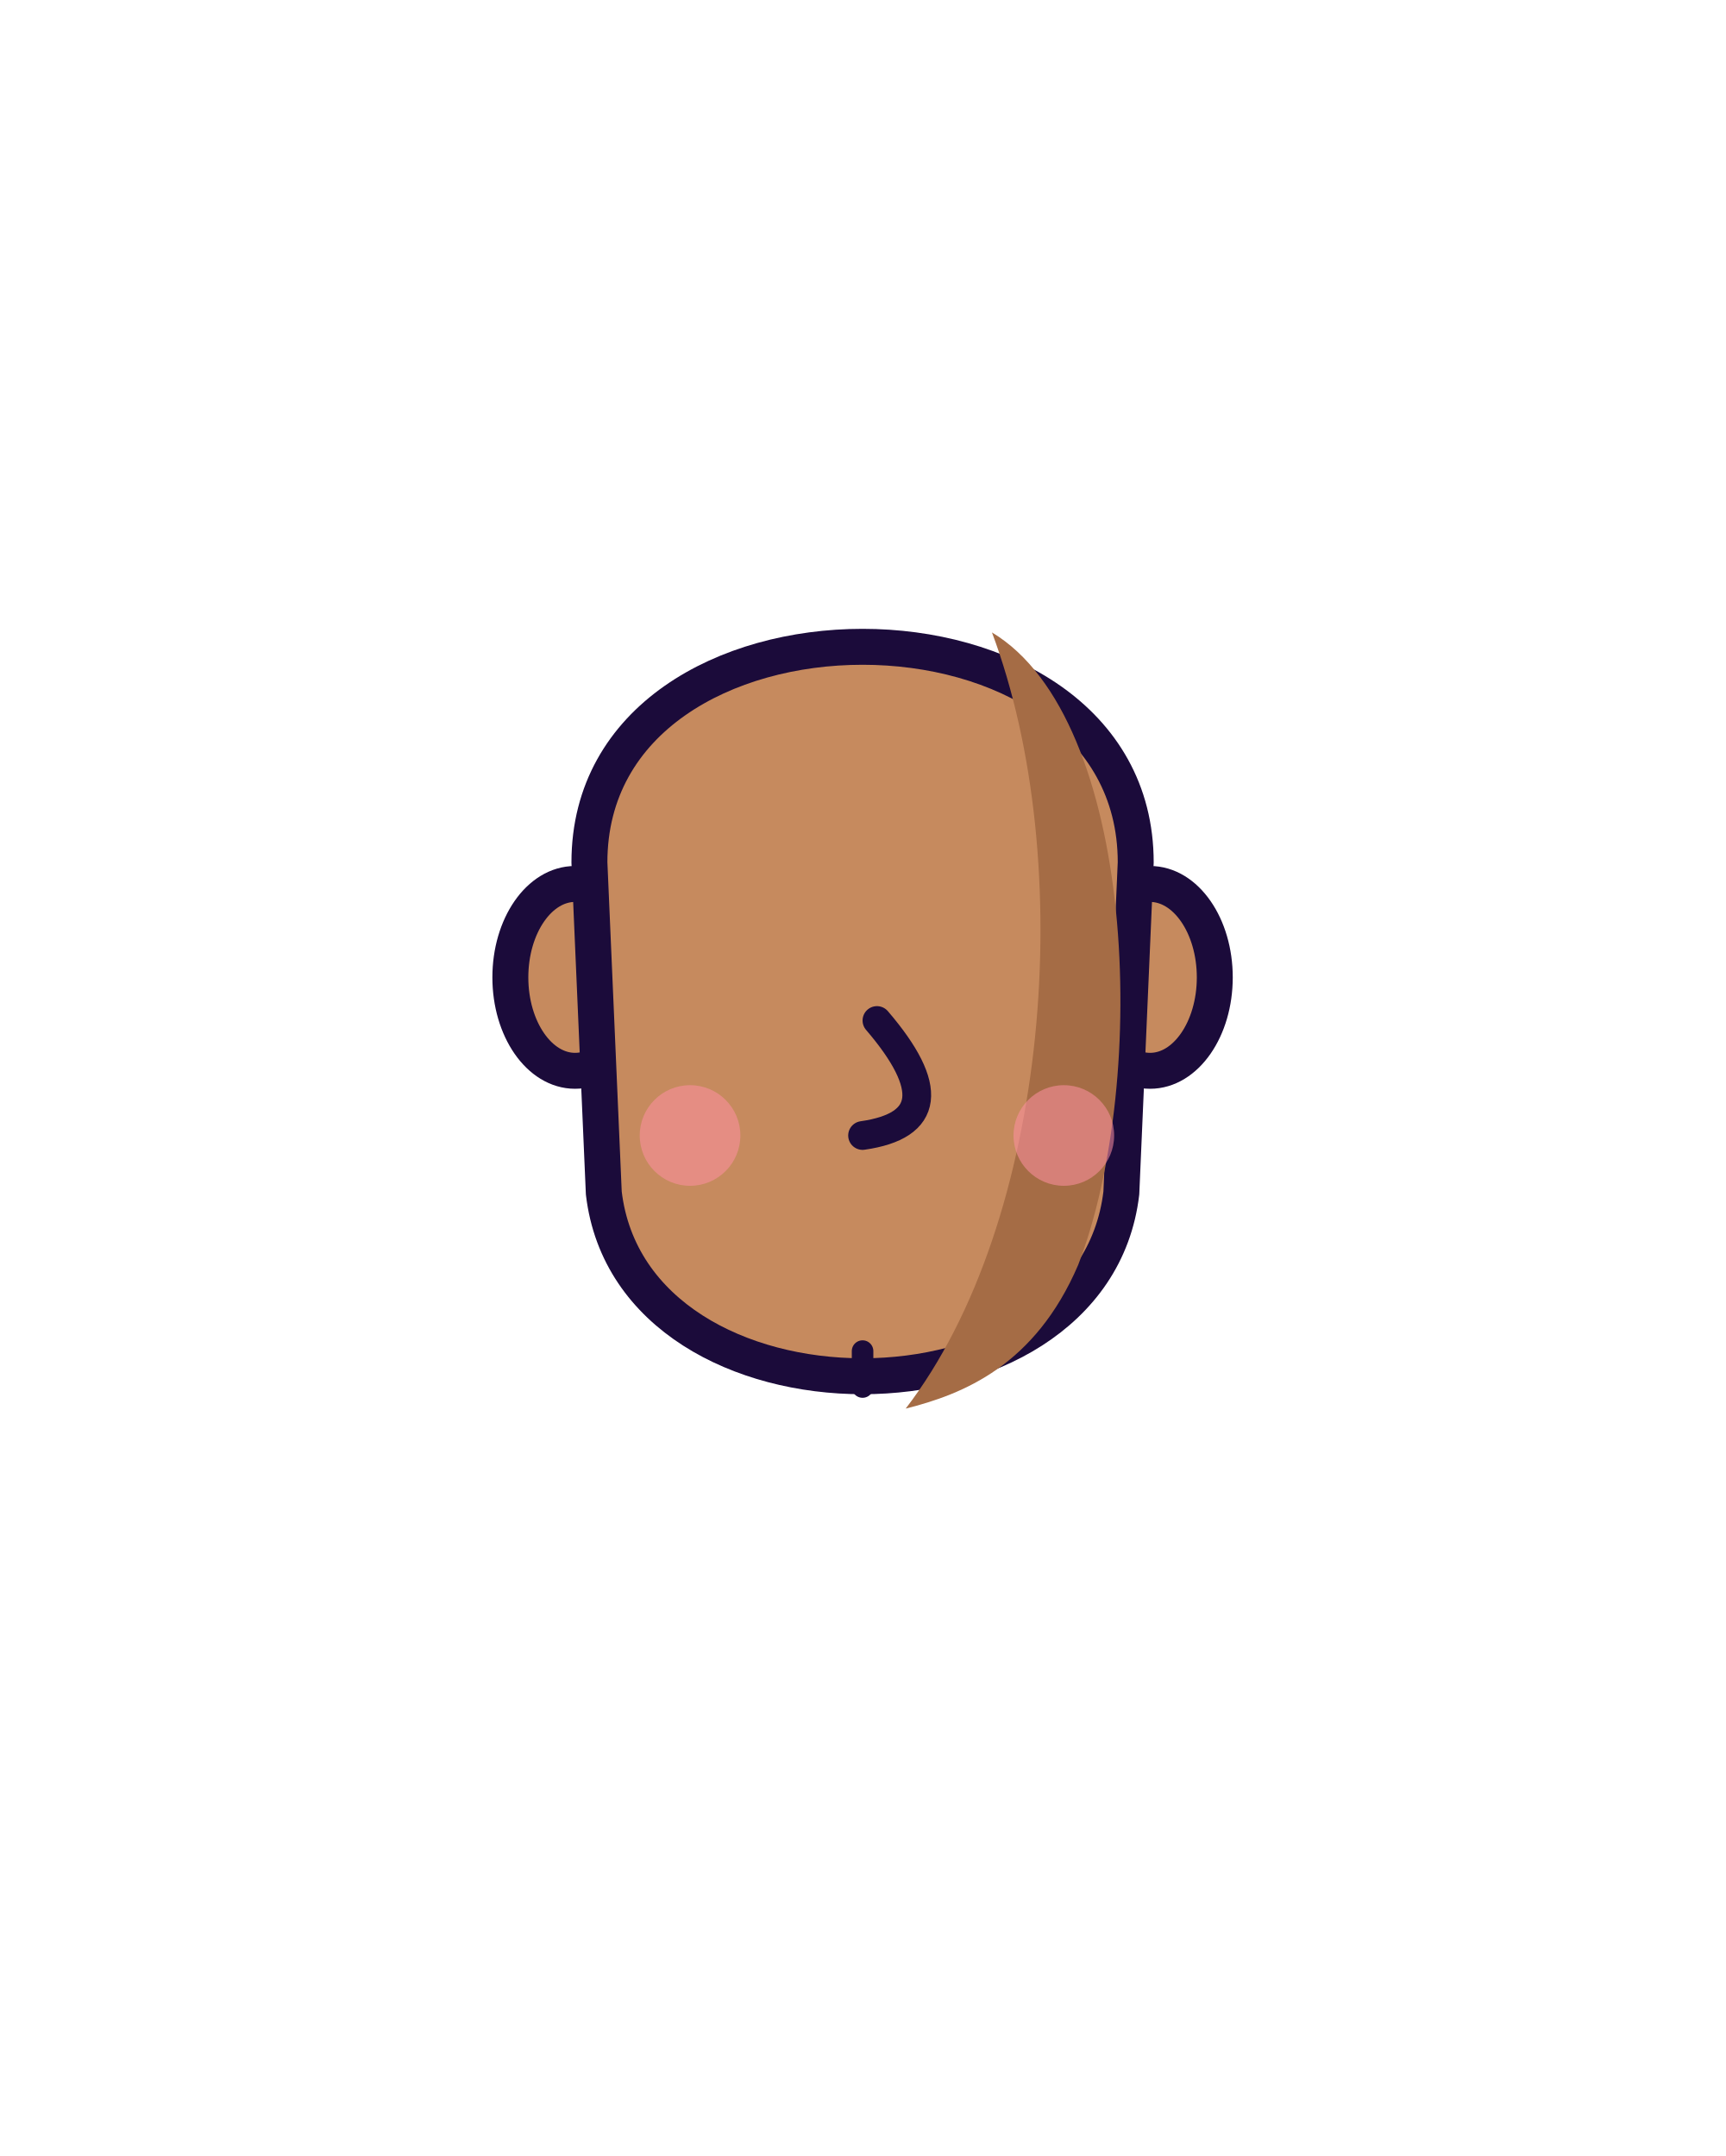
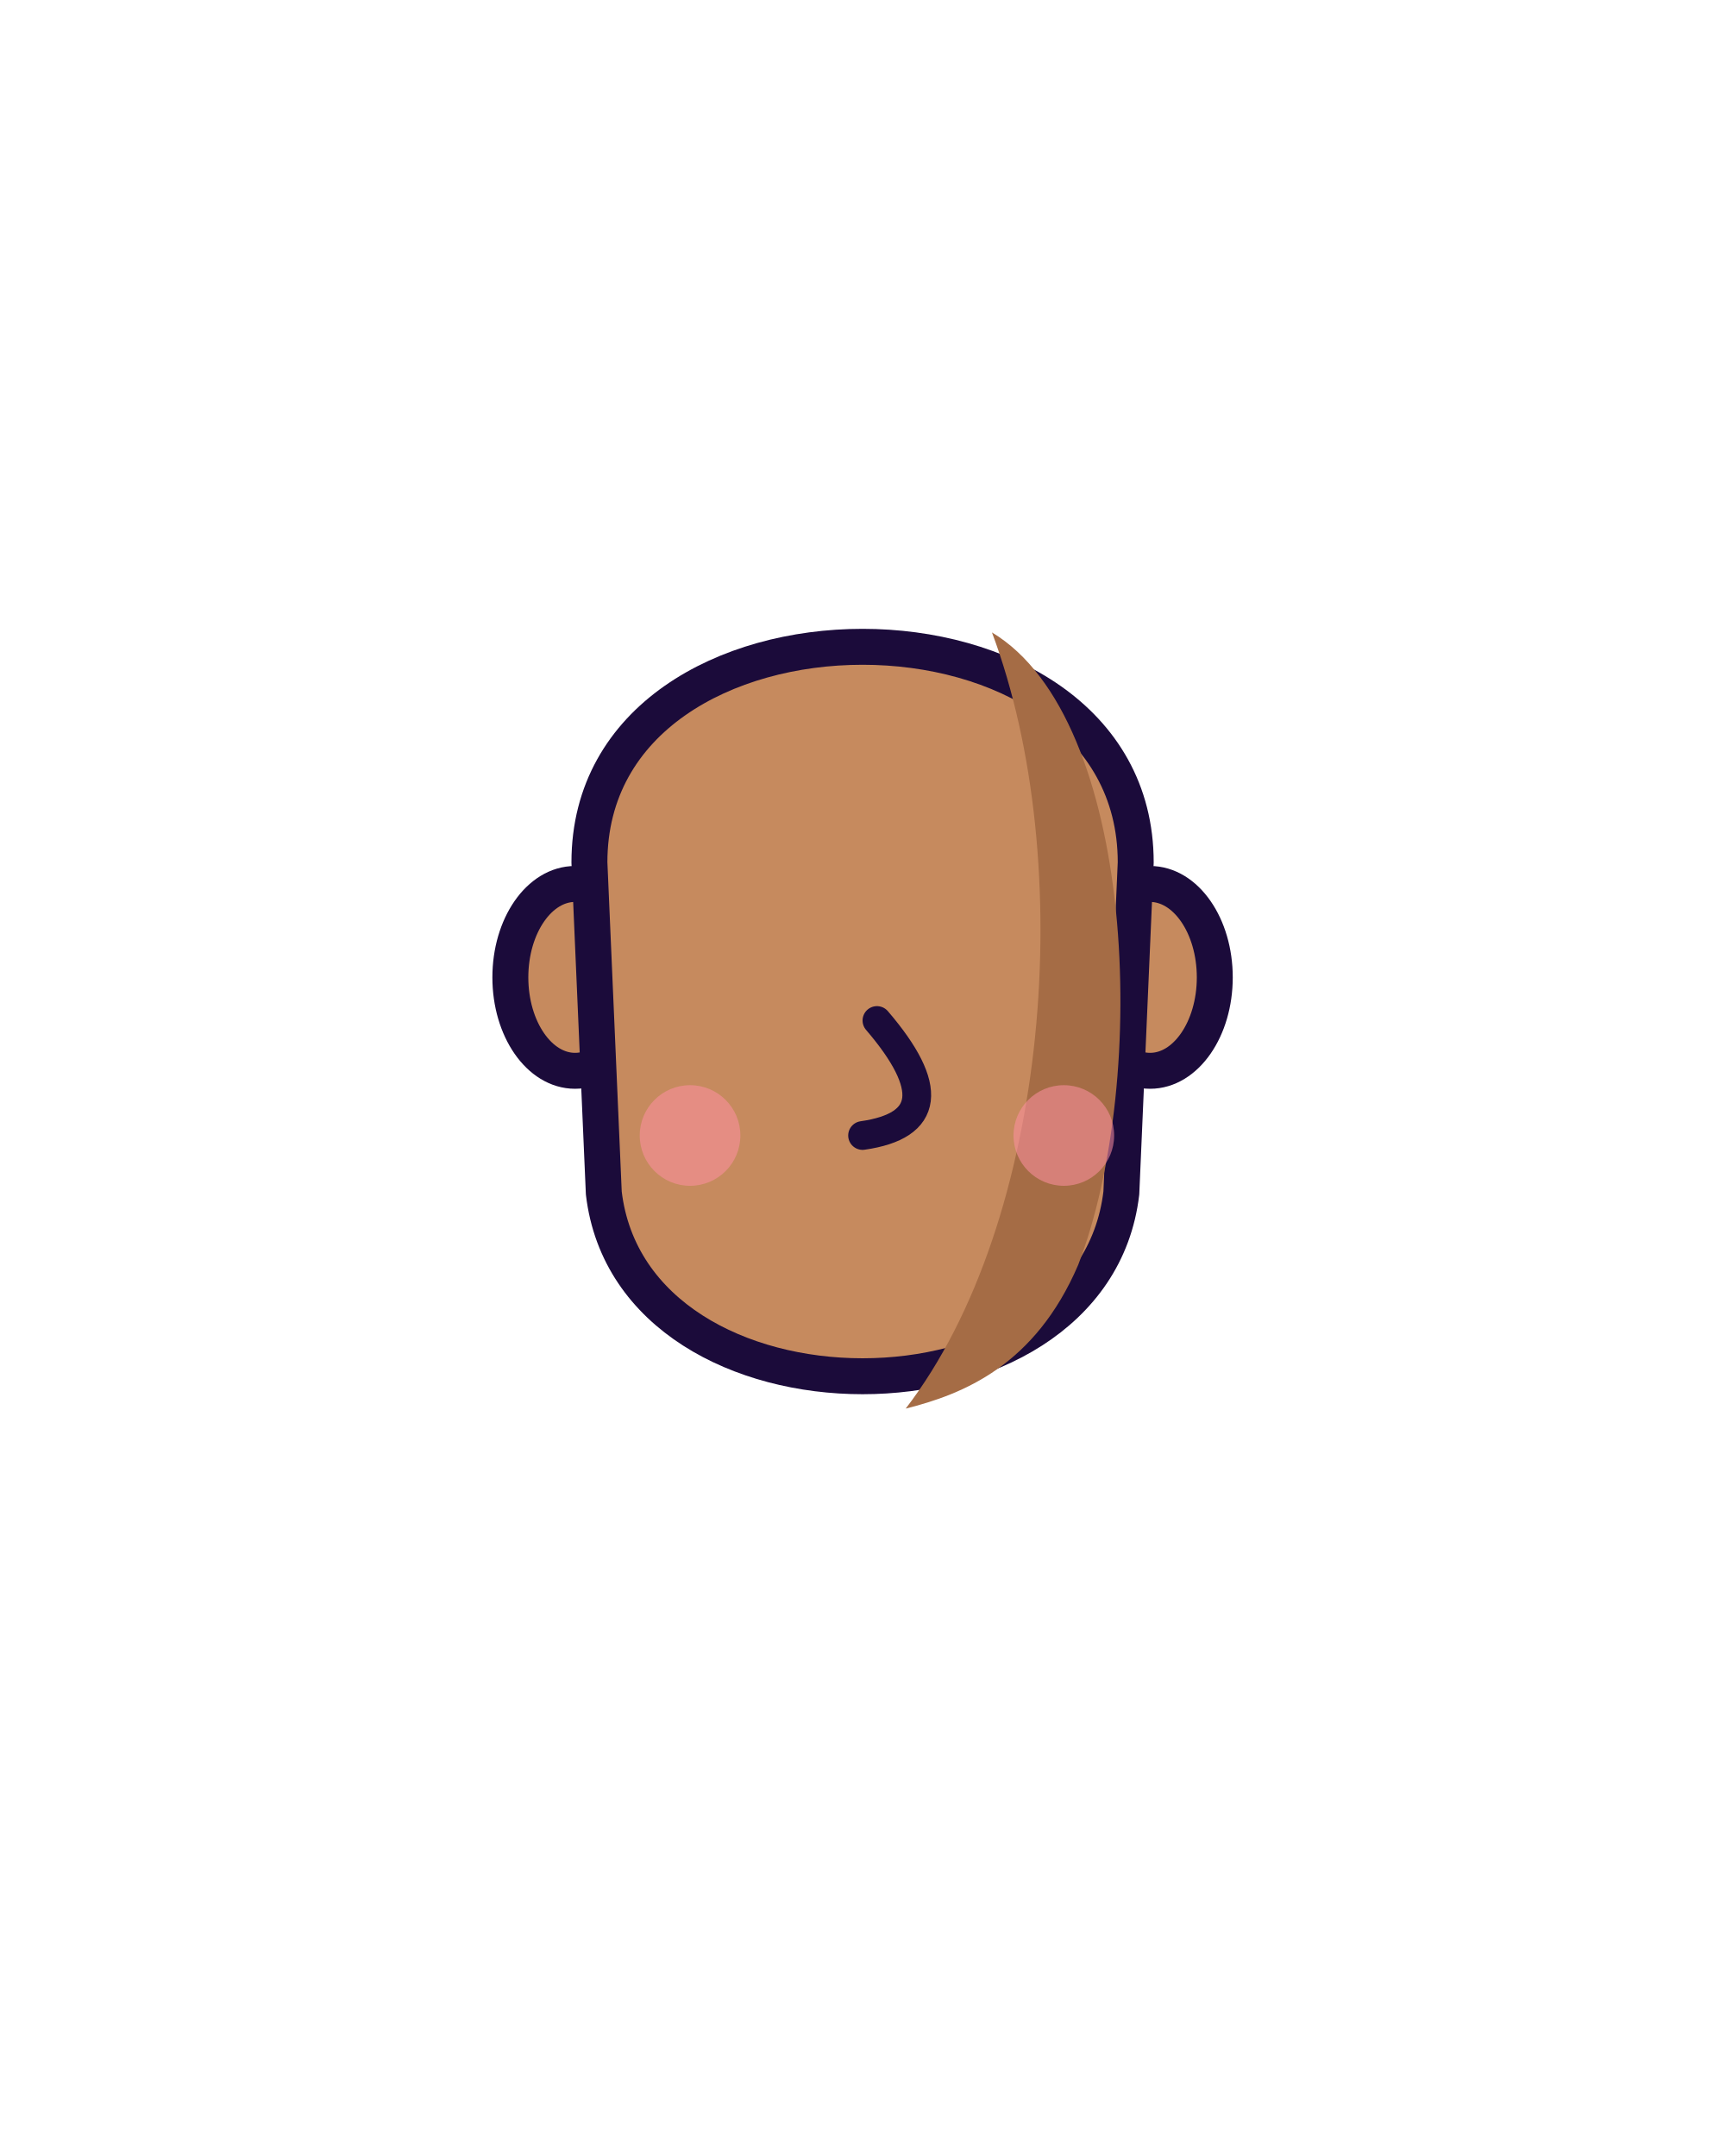
<svg xmlns="http://www.w3.org/2000/svg" viewBox="0 0 240 300" width="960" height="1200" overflow="visible">
  <g stroke="#1B0B3A" stroke-width="5" stroke-linejoin="round" stroke-linecap="round">
    <ellipse cx="80" cy="136" rx="9" ry="13" fill="#C68A5E" />
    <ellipse cx="160" cy="136" rx="9" ry="13" fill="#C68A5E" />
    <path d="M82 120 C82 80 158 80 158 120 L156 166 C152 200 88 200 84 166 Z" fill="#C68A5E" />
    <path d="M138 88 C158 100 160 150 150 176 C144 190 134 194 126 196 C146 170 150 120 138 88 Z" fill="#A56C45" stroke="none" />
-     <path d="M120 188 l0 5" fill="none" stroke-width="3" />
    <path d="M122 142 Q134 156 120 158" fill="none" stroke-width="4" />
    <circle cx="96" cy="158" r="7" fill="#FF8FA3" stroke="none" opacity=".55" />
    <circle cx="148" cy="158" r="7" fill="#FF8FA3" stroke="none" opacity=".55" />
  </g>
</svg>
